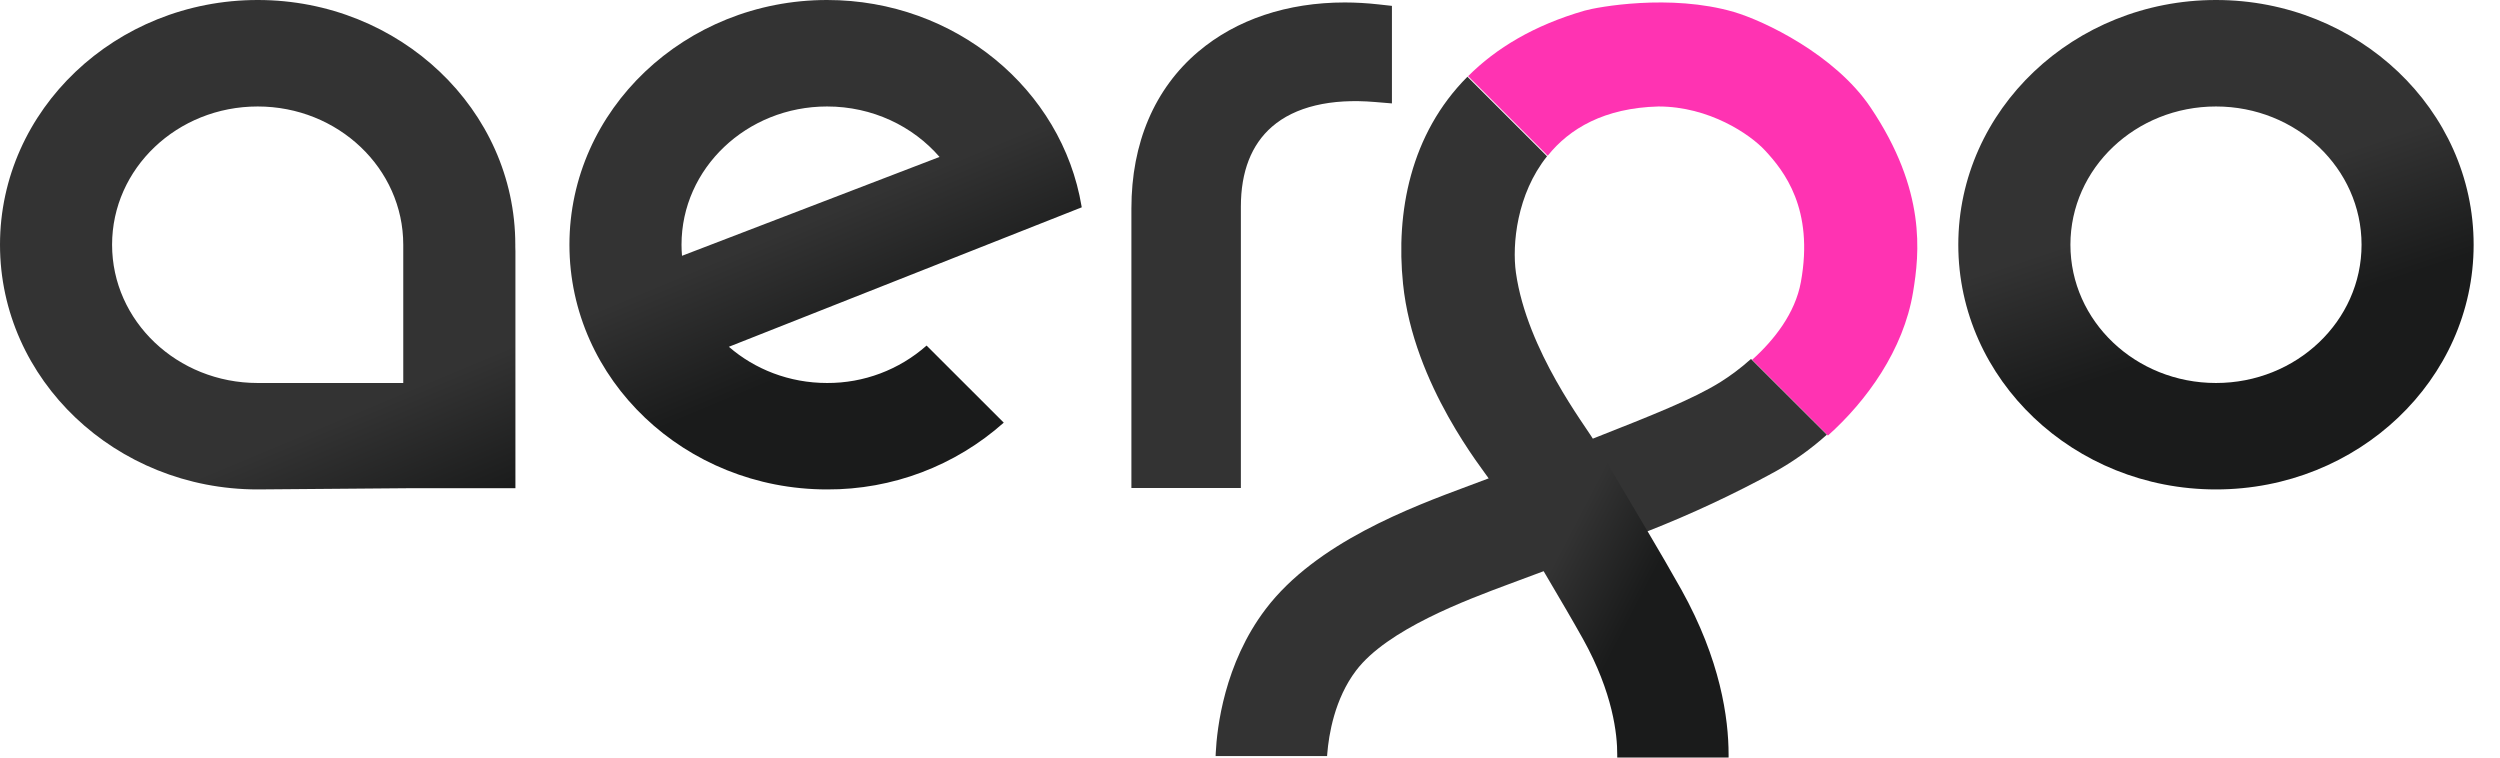
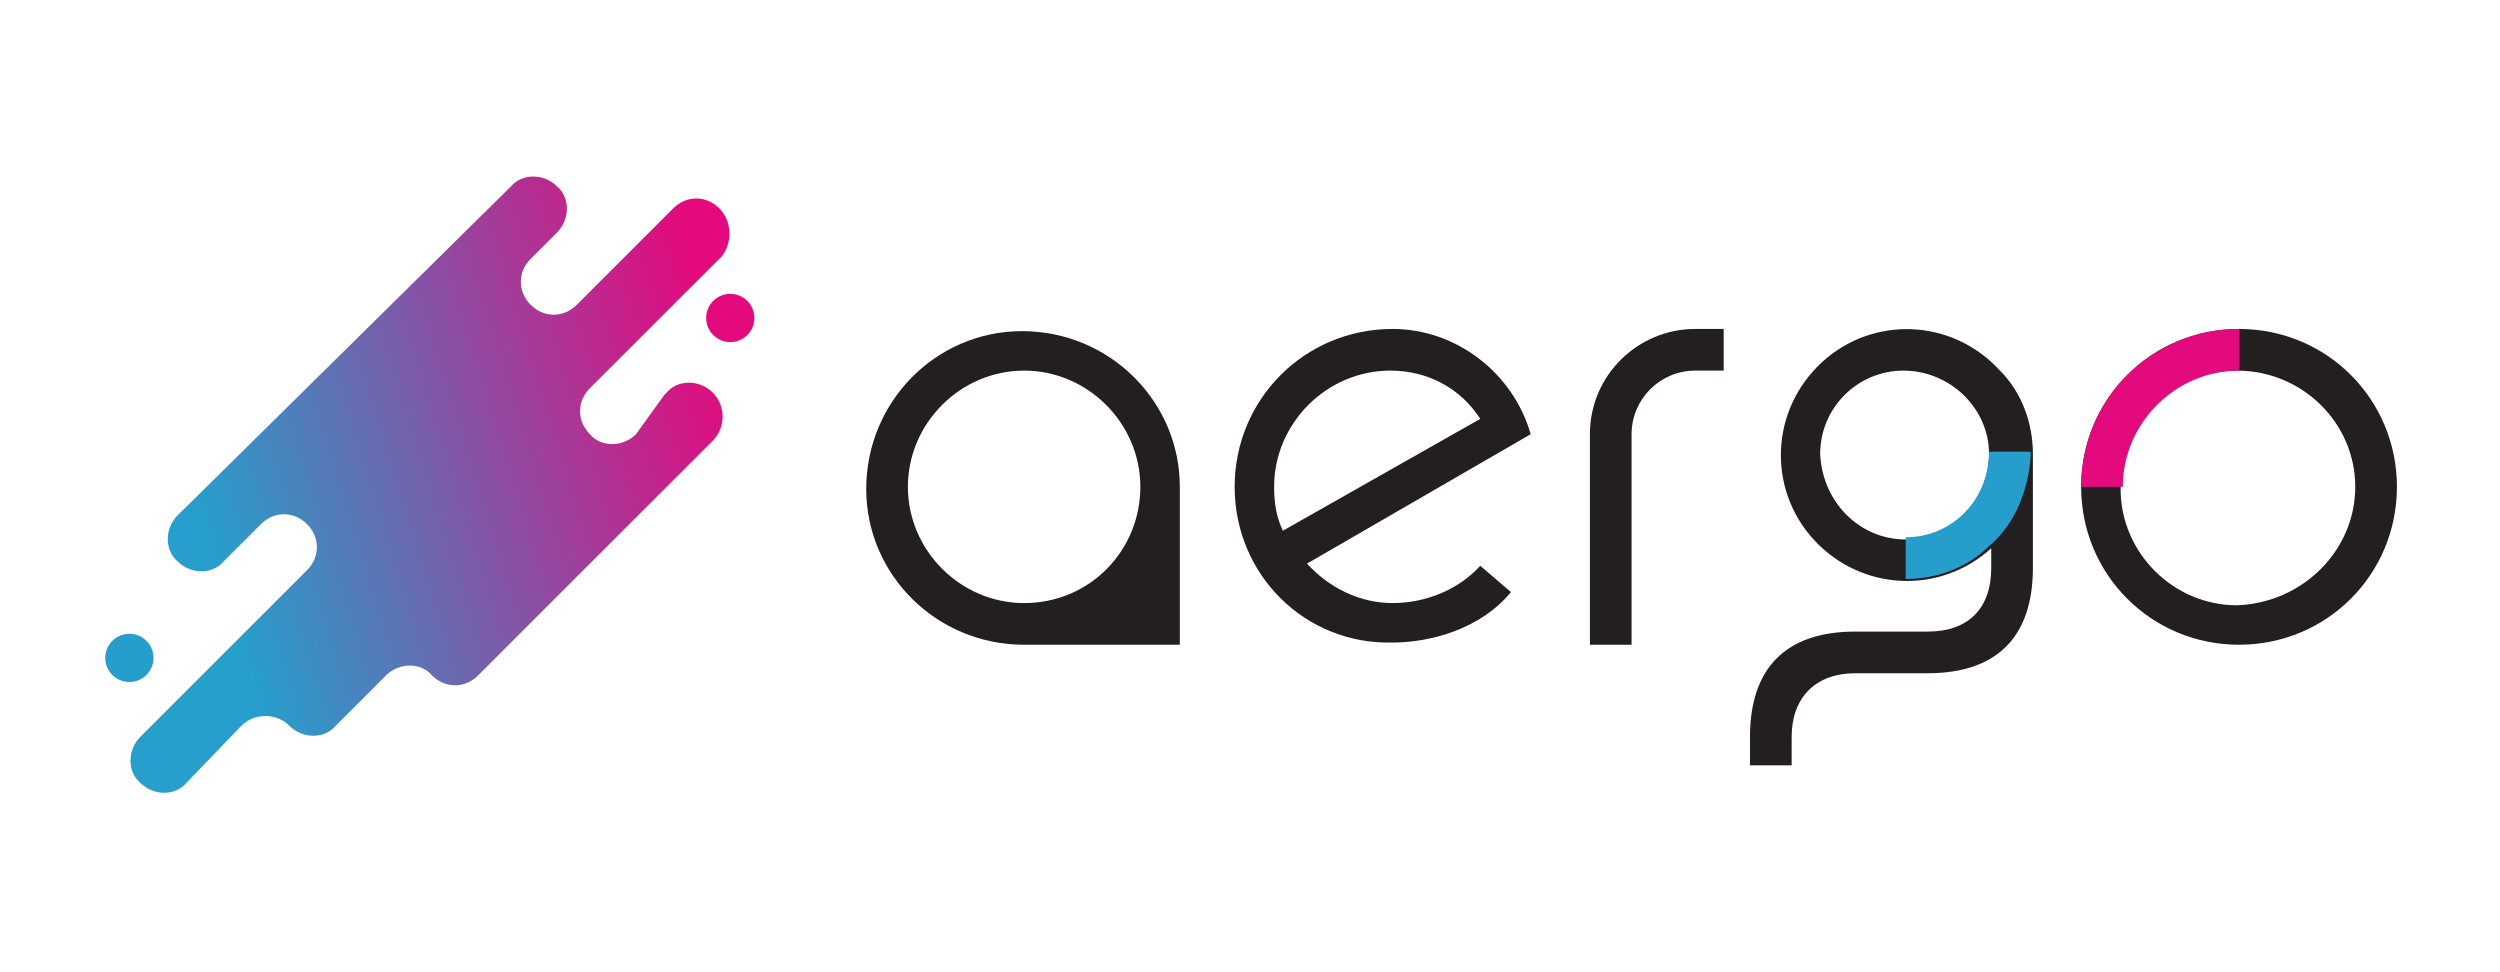
- <svg xmlns="http://www.w3.org/2000/svg" viewBox="0 0 66 20" style="background-color: white">
-   <defs>
-     <linearGradient id="b" x1="-9.176%" x2="90.015%" y1="-10.868%" y2="96.996%">
-       <stop offset="67%" stop-color="#333" />
-       <stop offset="82%" stop-color="#1A1B1B" />
+ <svg xmlns="http://www.w3.org/2000/svg" version="1.1" id="Layer_1" x="0px" y="0px" viewBox="0 0 114 44.3" style="enable-background:new 0 0 114 44.3;" xml:space="preserve">
+   <style type="text/css">
+ 	.st0{fill:none;}
+ 	.st1{fill:#231F20;}
+ 	.st2{fill:#E30A7D;}
+ 	.st3{fill:#259ECC;}
+ 	.st4{fill:url(#SVGID_1_);}
+ </style>
+   <g>
+     <rect class="st0" width="114" height="44.3" />
+     <path class="st1" d="M56.3,22.2c0-4,3.2-7.2,7.2-7.2c0,0,0,0,0,0c2.9,0,5.5,2,6.3,4.8l-10.2,5.9c1,1.1,2.4,1.8,3.9,1.8   c1.5,0,3-0.6,4-1.7l1.4,1.2c-1.4,1.7-3.7,2.3-5.4,2.3C59.5,29.4,56.3,26.2,56.3,22.2C56.3,22.2,56.3,22.2,56.3,22.2z M67.5,19.1   c-0.9-1.4-2.4-2.2-4.1-2.2c-2.9,0-5.3,2.4-5.3,5.3c0,0.7,0.1,1.4,0.4,2L67.5,19.1z" />
+     <path class="st1" d="M74.4,29.4h-1.9v-9.6c0-2.7,2.2-4.8,4.8-4.8h1.3v1.9h-1.3c-1.6,0-2.9,1.3-2.9,2.9L74.4,29.4z" />
+     <path class="st1" d="M46.7,29.4c-4,0-7.2-3.2-7.2-7.1c0-4,3.2-7.2,7.1-7.2c4,0,7.2,3.2,7.2,7.1c0,0,0,0,0,0v7.2H46.7z M52,22.2   c0-2.9-2.4-5.3-5.3-5.3c-2.9,0-5.3,2.4-5.3,5.3c0,2.9,2.4,5.3,5.3,5.3C49.7,27.5,52,25.1,52,22.2C52,22.2,52,22.2,52,22.2z" />
+     <path class="st1" d="M94.9,22.2c0-4,3.2-7.2,7.2-7.2c4,0,7.2,3.2,7.2,7.2c0,4-3.2,7.2-7.2,7.2C98.1,29.4,94.9,26.2,94.9,22.2   C94.9,22.2,94.9,22.2,94.9,22.2z M107.4,22.2c0-2.9-2.4-5.3-5.4-5.3s-5.3,2.4-5.3,5.4c0,2.9,2.4,5.3,5.3,5.3   C105,27.5,107.4,25.1,107.4,22.2C107.4,22.2,107.4,22.2,107.4,22.2L107.4,22.2z" />
+     <path class="st2" d="M94.9,22.2c0-4,3.2-7.2,7.2-7.2c0,0,0,0,0,0v1.9c-2.9,0-5.3,2.4-5.3,5.3H94.9z" />
+     <path class="st1" d="M79.8,33.6c0-3.1,1.6-4.8,4.8-4.8h3.3c1.9,0,2.9-1.1,2.9-2.9V25c-2.3,2.1-5.9,2-8.1-0.4   c-2.1-2.3-2-5.9,0.4-8.1c2.3-2.1,5.9-2,8.1,0.4c1,1,1.5,2.4,1.5,3.8v5.2c0,3.1-1.6,4.8-4.8,4.8h-3.3c-1.8,0-2.9,1.1-2.9,2.9v1.3   h-1.9V33.6z M86.9,24.6c2.1,0,3.8-1.8,3.8-3.9c0-2.1-1.8-3.8-3.9-3.8c-2.1,0-3.8,1.7-3.8,3.8C83.1,22.9,84.8,24.6,86.9,24.6   L86.9,24.6z" />
+     <path class="st3" d="M92.6,20.7c0,0,0,2.6-1.9,4.2c-1,1-2.4,1.5-3.8,1.5v-1.9c2.1,0,3.8-1.7,3.8-3.9H92.6z" />
+     <circle class="st3" cx="5.9" cy="30" r="1.1" />
+     <circle class="st2" cx="33.3" cy="14.5" r="1.1" />
+     <linearGradient id="SVGID_1_" gradientUnits="userSpaceOnUse" x1="316.667" y1="894.272" x2="352.817" y2="875.186" gradientTransform="matrix(0.7071 -0.7071 -0.7071 -0.7071 410.0672 882.8395)">
+       <stop offset="0.2" style="stop-color:#279ECC" />
+       <stop offset="0.81" style="stop-color:#E4097D" />
    </linearGradient>
-   </defs>
-   <g fill="none" fill-rule="evenodd">
-     <g fill-rule="nonzero">
-       <path fill="#FF33B2" d="M43.782 2.811c1.344 0 2.419.735 2.814 1.16.5.538 1.3 1.54.947 3.476-.15.826-.71 1.535-1.287 2.052l2.001 2c1.023-.914 1.997-2.262 2.248-3.787.168-1.02.357-2.679-1.124-4.878-.94-1.396-2.816-2.287-3.606-2.518-1.676-.489-3.618-.129-3.942-.035-1.337.386-2.339.993-3.075 1.73l2.102 2.1c.573-.716 1.492-1.262 2.922-1.3" />
-       <path fill="url(#b)" d="M31.638 1.36c-1.157.98-1.769 2.412-1.769 4.143v7.38h2.89V5.457c0-.927.277-1.638.822-2.112.605-.526 1.547-.752 2.72-.652l.446.037V.155l-.363-.04a8.132 8.132 0 0 0-.881-.05c-1.517 0-2.863.448-3.865 1.296M58.502 0c-3.751 0-6.803 2.898-6.803 6.461s3.052 6.46 6.803 6.46c3.75 0 6.802-2.897 6.802-6.46S62.253 0 58.502 0zm-3.843 6.461c0-2.016 1.72-3.65 3.843-3.65 2.122 0 3.843 1.634 3.843 3.65s-1.72 3.65-3.843 3.65-3.843-1.634-3.843-3.65z" />
-       <path fill="url(#b)" d="M21.835 0c-3.75 0-6.802 2.898-6.802 6.461s3.051 6.46 6.802 6.46a6.971 6.971 0 0 0 4.664-1.763l-2.037-2.035a3.937 3.937 0 0 1-2.627.988c-1 0-1.91-.363-2.593-.956l9.316-3.682-.002-.011-.003-.017C28.038 2.364 25.223 0 21.835 0zm-3.843 6.461c0-2.016 1.72-3.65 3.843-3.65 1.196 0 2.264.518 2.969 1.332l-6.799 2.61a3.5 3.5 0 0 1-.013-.292zM6.803 0C3.052 0 0 2.898 0 6.461s3.052 6.46 6.803 6.46l3.964-.032h2.84V6.63c0-.036-.003-.071-.003-.108v-.06C13.605 2.898 10.555 0 6.804 0zM2.959 6.461c0-2.016 1.72-3.65 3.844-3.65 2.122 0 3.843 1.634 3.843 3.65v3.65H6.803c-2.123 0-3.844-1.634-3.844-3.65z" />
-       <path fill="url(#b)" d="M45.426 10.082c-.728.456-1.813.881-3.367 1.495l-2.748 1.048-.55.206c-1.502.559-4.017 1.494-5.347 3.248-1.095 1.441-1.287 3.143-1.319 3.808l-.003.074h2.943l.005-.066c.04-.497.192-1.444.76-2.192.823-1.087 2.911-1.863 4.038-2.283l.923-.344 2.744-1.054a29.46 29.46 0 0 0 3.354-1.568 7.543 7.543 0 0 0 1.37-.978l-2.003-1.999c-.278.25-.56.454-.8.605" />
-       <path fill="url(#b)" d="M37.04 7.492c.274 2.684 2.154 4.952 2.282 5.17l1.45 2.451c.406.687.76 1.292 1.018 1.754.795 1.428.908 2.53.905 3.06v.071h2.94v-.071c0-.966-.214-2.506-1.247-4.36a77.098 77.098 0 0 0-.872-1.508l-1.446-2.445c-.193-.346-1.758-2.35-2.05-4.418-.103-.74.022-2.071.822-3.07l-2.102-2.1c-1.51 1.515-1.893 3.587-1.7 5.466" />
-     </g>
+     <path class="st4" d="M32.8,9.5L32.8,9.5c-0.6-0.6-1.5-0.6-2.1,0c0,0,0,0,0,0l-2.3,2.3l-2.1,2.1c-0.6,0.6-1.5,0.6-2.1,0c0,0,0,0,0,0   l0,0c-0.6-0.6-0.6-1.5,0-2.1c0,0,0,0,0,0l1.2-1.2c0.6-0.6,0.6-1.6,0-2.1l0,0c-0.6-0.6-1.6-0.6-2.1,0c0,0,0,0,0,0L8.1,23.5   c-0.6,0.6-0.6,1.6,0,2.1l0,0c0.6,0.6,1.6,0.6,2.1,0c0,0,0,0,0,0l1.7-1.7c0.6-0.6,1.5-0.6,2.1,0c0,0,0,0,0,0l0,0   c0.6,0.6,0.6,1.5,0,2.1c0,0,0,0,0,0l-7.6,7.6c-0.6,0.6-0.6,1.6,0,2.1c0,0,0,0,0,0l0,0c0.6,0.6,1.6,0.6,2.1,0l2.5-2.6   c0.6-0.6,1.6-0.6,2.2,0l0,0c0.6,0.6,1.6,0.6,2.1,0c0,0,0,0,0,0l2.3-2.3c0.6-0.6,1.6-0.6,2.1,0c0,0,0,0,0,0l0,0   c0.6,0.6,1.5,0.6,2.1,0c0,0,0,0,0,0l10.7-10.7c0.6-0.6,0.6-1.6,0-2.2l0,0c-0.6-0.6-1.6-0.6-2.1,0c0,0,0,0,0,0l-0.1,0.1L29,19.8   c-0.6,0.6-1.6,0.6-2.1,0c0,0,0,0,0,0l0,0c-0.6-0.6-0.6-1.5,0-2.1c0,0,0,0,0,0l1.9-1.9l4.1-4.1C33.4,11.1,33.4,10.1,32.8,9.5   C32.8,9.5,32.8,9.5,32.8,9.5z" />
  </g>
</svg>
